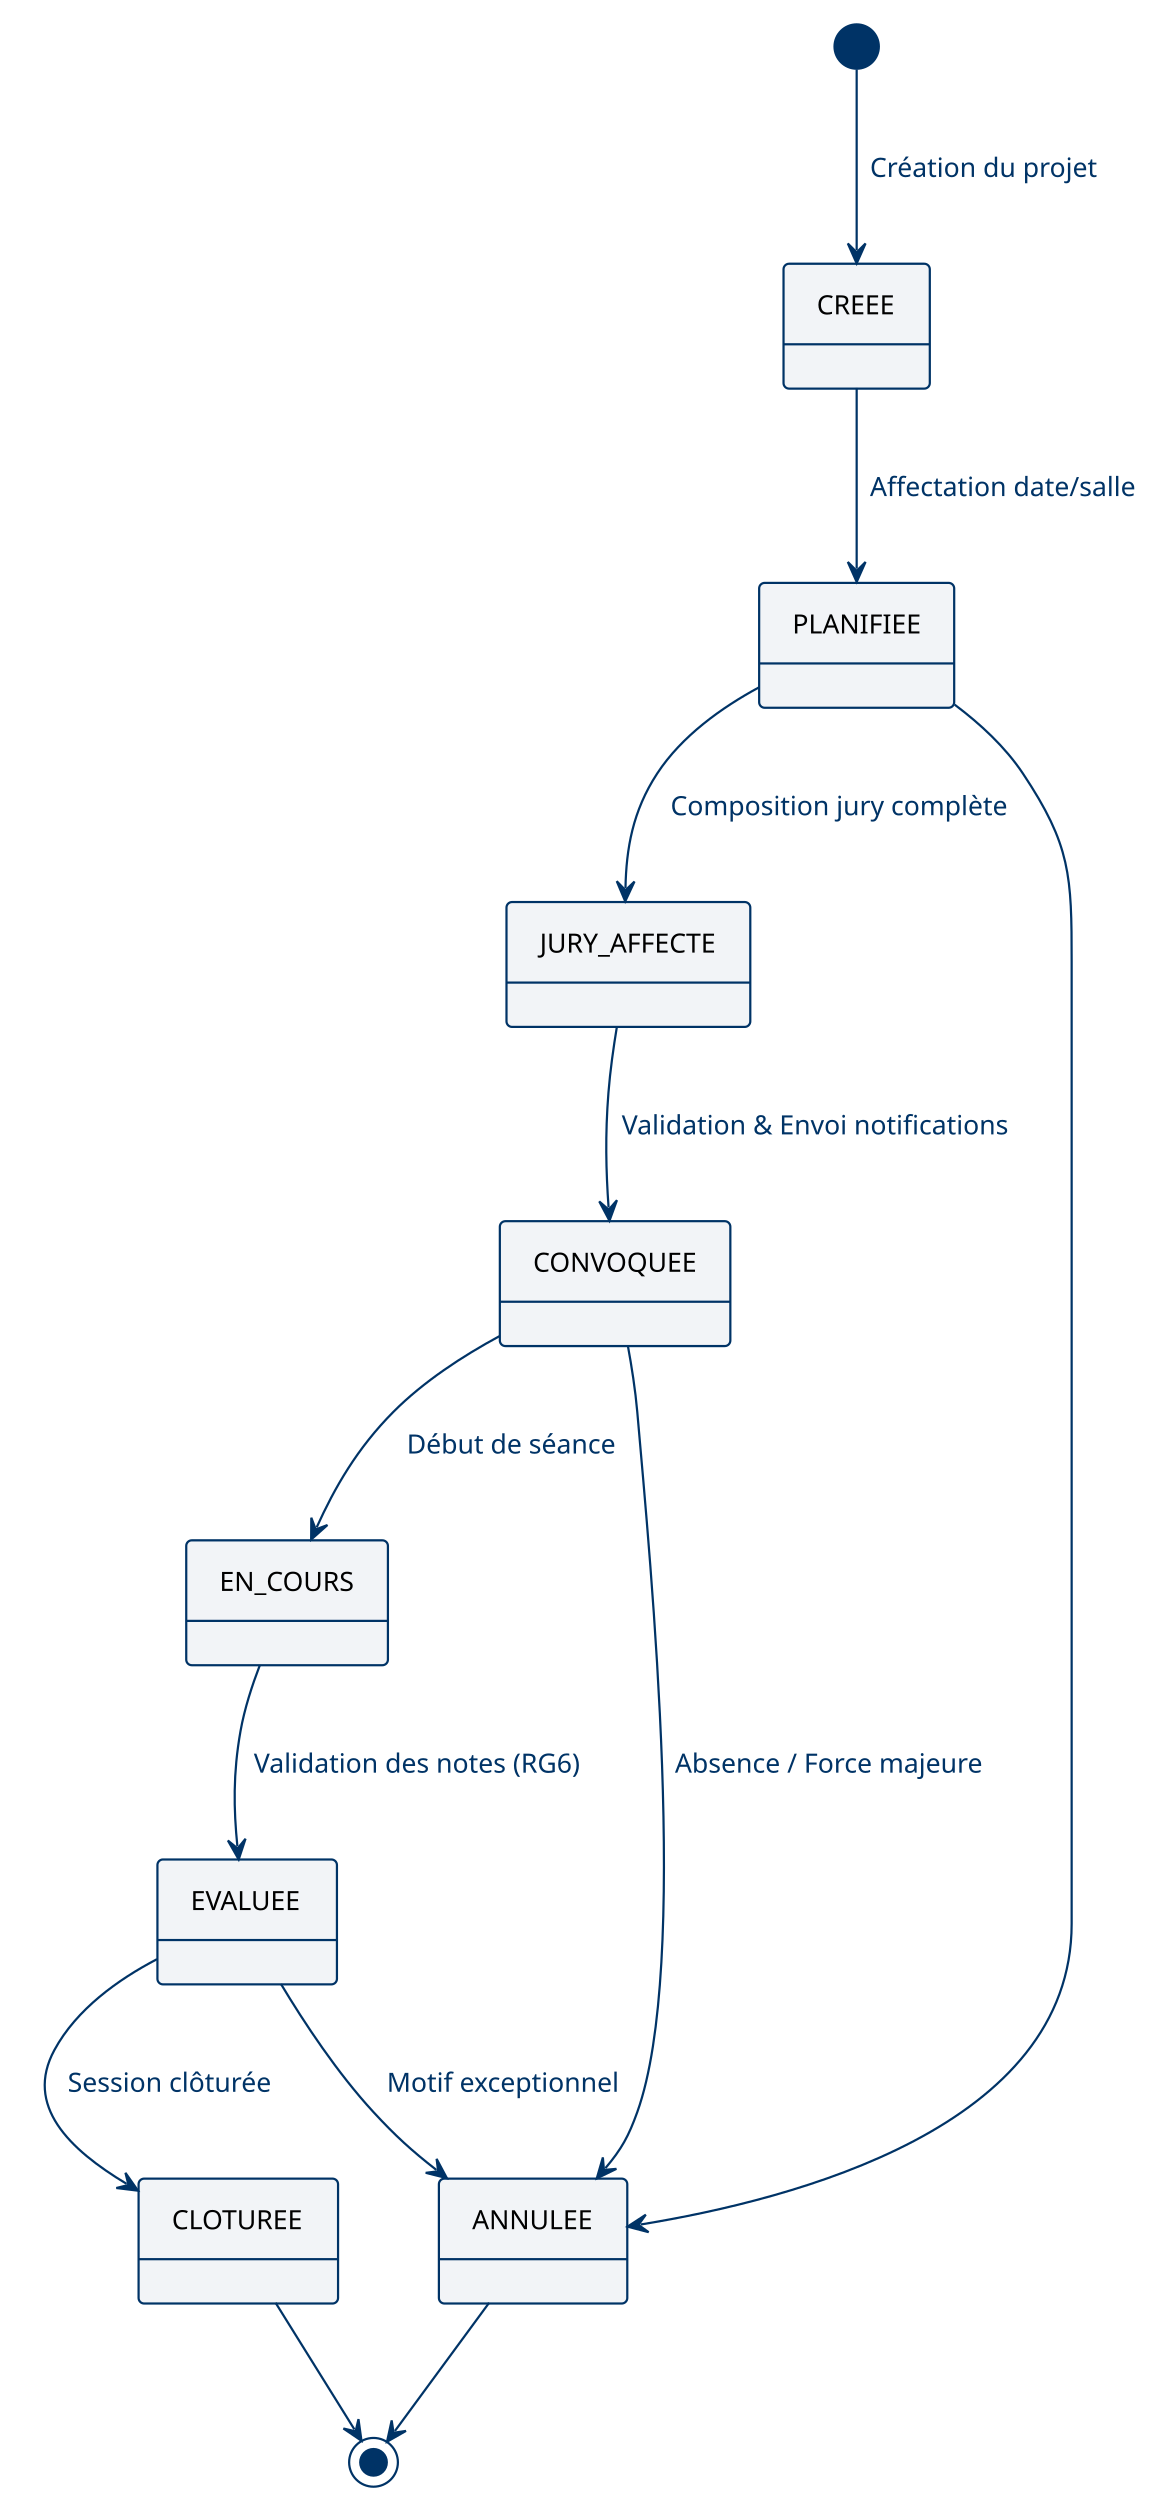
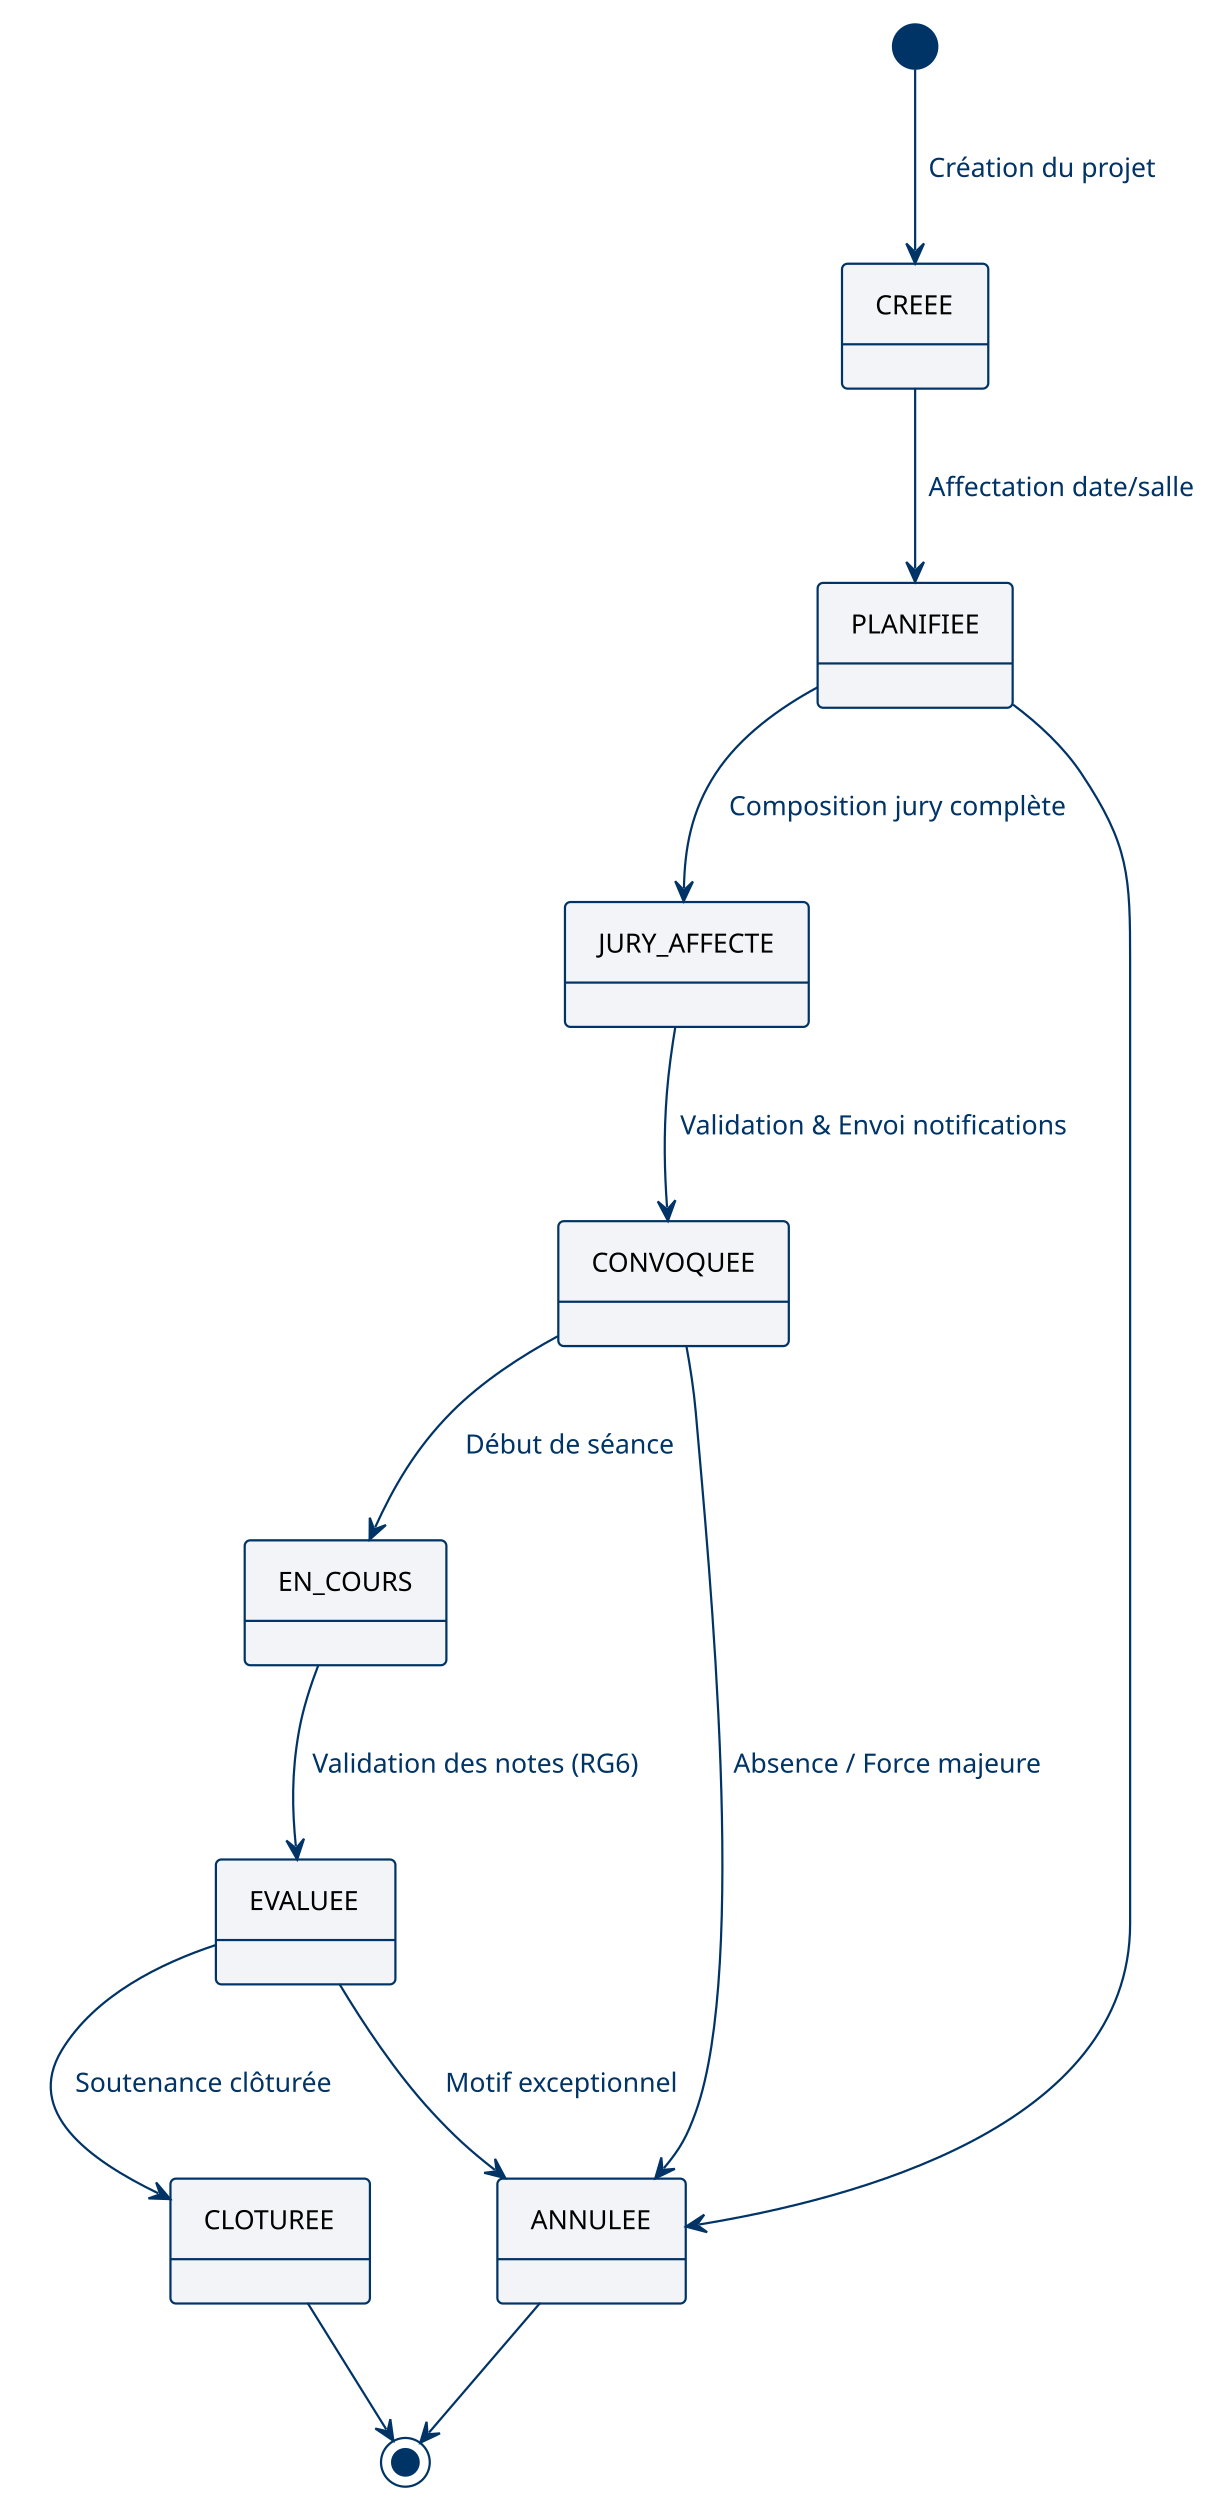
- <svg xmlns="http://www.w3.org/2000/svg" contentStyleType="text/css" height="1128px" preserveAspectRatio="none" style="width:524px;height:1128px;background:#FFFFFF;" version="1.1" viewBox="0 0 524 1128" width="524px" zoomAndPan="magnify">
+ <svg xmlns="http://www.w3.org/2000/svg" contentStyleType="text/css" height="1128px" preserveAspectRatio="none" style="width:550px;height:1128px;background:#FFFFFF;" version="1.1" viewBox="0 0 550 1128" width="550px" zoomAndPan="magnify">
  <defs />
  <g>
-     <ellipse cx="386.53" cy="21" fill="#003366" rx="10" ry="10" style="stroke:#003366;stroke-width:1.0;" />
+     <ellipse cx="412.91" cy="21" fill="#003366" rx="10" ry="10" style="stroke:#003366;stroke-width:1.0;" />
    <g id="CREEE">
-       <rect fill="#F2F4F7" height="56.344" rx="2.5" ry="2.5" style="stroke:#003366;stroke-width:1.0;" width="66" x="353.53" y="119" />
-       <line style="stroke:#003366;stroke-width:1.0;" x1="353.53" x2="419.53" y1="155.344" y2="155.344" />
-       <text fill="#000000" font-family="sans-serif" font-size="12" lengthAdjust="spacing" textLength="36" x="368.53" y="141.828">CREEE</text>
+       <rect fill="#F2F4F7" height="56.344" rx="2.5" ry="2.5" style="stroke:#003366;stroke-width:1.0;" width="66" x="379.91" y="119" />
+       <line style="stroke:#003366;stroke-width:1.0;" x1="379.91" x2="445.91" y1="155.344" y2="155.344" />
+       <text fill="#000000" font-family="sans-serif" font-size="12" lengthAdjust="spacing" textLength="36" x="394.91" y="141.828">CREEE</text>
    </g>
    <g id="PLANIFIEE">
-       <rect fill="#F2F4F7" height="56.344" rx="2.5" ry="2.5" style="stroke:#003366;stroke-width:1.0;" width="88" x="342.53" y="263" />
-       <line style="stroke:#003366;stroke-width:1.0;" x1="342.53" x2="430.53" y1="299.344" y2="299.344" />
-       <text fill="#000000" font-family="sans-serif" font-size="12" lengthAdjust="spacing" textLength="58" x="357.53" y="285.828">PLANIFIEE</text>
+       <rect fill="#F2F4F7" height="56.344" rx="2.5" ry="2.5" style="stroke:#003366;stroke-width:1.0;" width="88" x="368.91" y="263" />
+       <line style="stroke:#003366;stroke-width:1.0;" x1="368.91" x2="456.91" y1="299.344" y2="299.344" />
+       <text fill="#000000" font-family="sans-serif" font-size="12" lengthAdjust="spacing" textLength="58" x="383.91" y="285.828">PLANIFIEE</text>
    </g>
    <g id="JURY_AFFECTE">
-       <rect fill="#F2F4F7" height="56.344" rx="2.5" ry="2.5" style="stroke:#003366;stroke-width:1.0;" width="110" x="228.53" y="407" />
-       <line style="stroke:#003366;stroke-width:1.0;" x1="228.53" x2="338.53" y1="443.344" y2="443.344" />
-       <text fill="#000000" font-family="sans-serif" font-size="12" lengthAdjust="spacing" textLength="80" x="243.53" y="429.828">JURY_AFFECTE</text>
+       <rect fill="#F2F4F7" height="56.344" rx="2.5" ry="2.5" style="stroke:#003366;stroke-width:1.0;" width="110" x="254.91" y="407" />
+       <line style="stroke:#003366;stroke-width:1.0;" x1="254.91" x2="364.91" y1="443.344" y2="443.344" />
+       <text fill="#000000" font-family="sans-serif" font-size="12" lengthAdjust="spacing" textLength="80" x="269.91" y="429.828">JURY_AFFECTE</text>
    </g>
    <g id="CONVOQUEE">
-       <rect fill="#F2F4F7" height="56.344" rx="2.5" ry="2.5" style="stroke:#003366;stroke-width:1.0;" width="104" x="225.53" y="551" />
-       <line style="stroke:#003366;stroke-width:1.0;" x1="225.53" x2="329.53" y1="587.344" y2="587.344" />
-       <text fill="#000000" font-family="sans-serif" font-size="12" lengthAdjust="spacing" textLength="74" x="240.53" y="573.828">CONVOQUEE</text>
+       <rect fill="#F2F4F7" height="56.344" rx="2.5" ry="2.5" style="stroke:#003366;stroke-width:1.0;" width="104" x="251.91" y="551" />
+       <line style="stroke:#003366;stroke-width:1.0;" x1="251.91" x2="355.91" y1="587.344" y2="587.344" />
+       <text fill="#000000" font-family="sans-serif" font-size="12" lengthAdjust="spacing" textLength="74" x="266.91" y="573.828">CONVOQUEE</text>
    </g>
    <g id="EN_COURS">
-       <rect fill="#F2F4F7" height="56.344" rx="2.5" ry="2.5" style="stroke:#003366;stroke-width:1.0;" width="91" x="84.03" y="695" />
-       <line style="stroke:#003366;stroke-width:1.0;" x1="84.03" x2="175.03" y1="731.344" y2="731.344" />
-       <text fill="#000000" font-family="sans-serif" font-size="12" lengthAdjust="spacing" textLength="61" x="99.03" y="717.828">EN_COURS</text>
+       <rect fill="#F2F4F7" height="56.344" rx="2.5" ry="2.5" style="stroke:#003366;stroke-width:1.0;" width="91" x="110.41" y="695" />
+       <line style="stroke:#003366;stroke-width:1.0;" x1="110.41" x2="201.41" y1="731.344" y2="731.344" />
+       <text fill="#000000" font-family="sans-serif" font-size="12" lengthAdjust="spacing" textLength="61" x="125.41" y="717.828">EN_COURS</text>
    </g>
    <g id="EVALUEE">
-       <rect fill="#F2F4F7" height="56.344" rx="2.5" ry="2.5" style="stroke:#003366;stroke-width:1.0;" width="81" x="71.03" y="839" />
-       <line style="stroke:#003366;stroke-width:1.0;" x1="71.03" x2="152.03" y1="875.344" y2="875.344" />
-       <text fill="#000000" font-family="sans-serif" font-size="12" lengthAdjust="spacing" textLength="51" x="86.03" y="861.828">EVALUEE</text>
+       <rect fill="#F2F4F7" height="56.344" rx="2.5" ry="2.5" style="stroke:#003366;stroke-width:1.0;" width="81" x="97.41" y="839" />
+       <line style="stroke:#003366;stroke-width:1.0;" x1="97.41" x2="178.41" y1="875.344" y2="875.344" />
+       <text fill="#000000" font-family="sans-serif" font-size="12" lengthAdjust="spacing" textLength="51" x="112.41" y="861.828">EVALUEE</text>
    </g>
    <g id="CLOTUREE">
-       <rect fill="#F2F4F7" height="56.344" rx="2.5" ry="2.5" style="stroke:#003366;stroke-width:1.0;" width="90" x="62.53" y="983" />
-       <line style="stroke:#003366;stroke-width:1.0;" x1="62.53" x2="152.53" y1="1019.344" y2="1019.344" />
-       <text fill="#000000" font-family="sans-serif" font-size="12" lengthAdjust="spacing" textLength="60" x="77.53" y="1005.828">CLOTUREE</text>
+       <rect fill="#F2F4F7" height="56.344" rx="2.5" ry="2.5" style="stroke:#003366;stroke-width:1.0;" width="90" x="76.91" y="983" />
+       <line style="stroke:#003366;stroke-width:1.0;" x1="76.91" x2="166.91" y1="1019.344" y2="1019.344" />
+       <text fill="#000000" font-family="sans-serif" font-size="12" lengthAdjust="spacing" textLength="60" x="91.91" y="1005.828">CLOTUREE</text>
    </g>
    <g id="ANNULEE">
-       <rect fill="#F2F4F7" height="56.344" rx="2.5" ry="2.5" style="stroke:#003366;stroke-width:1.0;" width="85" x="198.03" y="983" />
-       <line style="stroke:#003366;stroke-width:1.0;" x1="198.03" x2="283.03" y1="1019.344" y2="1019.344" />
-       <text fill="#000000" font-family="sans-serif" font-size="12" lengthAdjust="spacing" textLength="55" x="213.03" y="1005.828">ANNULEE</text>
+       <rect fill="#F2F4F7" height="56.344" rx="2.5" ry="2.5" style="stroke:#003366;stroke-width:1.0;" width="85" x="224.41" y="983" />
+       <line style="stroke:#003366;stroke-width:1.0;" x1="224.41" x2="309.41" y1="1019.344" y2="1019.344" />
+       <text fill="#000000" font-family="sans-serif" font-size="12" lengthAdjust="spacing" textLength="55" x="239.41" y="1005.828">ANNULEE</text>
    </g>
-     <ellipse cx="168.53" cy="1111" fill="none" rx="11" ry="11" style="stroke:#003366;stroke-width:1.0;" />
-     <ellipse cx="168.53" cy="1111" fill="#003366" rx="6" ry="6" style="stroke:#003366;stroke-width:1.0;" />
+     <ellipse cx="182.91" cy="1111" fill="none" rx="11" ry="11" style="stroke:#003366;stroke-width:1.0;" />
+     <ellipse cx="182.91" cy="1111" fill="#003366" rx="6" ry="6" style="stroke:#003366;stroke-width:1.0;" />
    <g id="link_*start*_CREEE">
-       <path d="M386.53,31.32 C386.53,49.68 386.53,85.15 386.53,112.86 " fill="none" id="*start*-to-CREEE" style="stroke:#003366;stroke-width:1.0;" />
-       <polygon fill="#003366" points="386.53,118.86,390.53,109.86,386.53,113.86,382.53,109.86,386.53,118.86" style="stroke:#003366;stroke-width:1.0;" />
-       <text fill="#003366" font-family="sans-serif" font-size="12" lengthAdjust="spacing" textLength="101" x="392.53" y="79.828">Création du projet</text>
+       <path d="M412.91,31.32 C412.91,49.68 412.91,85.15 412.91,112.86 " fill="none" id="*start*-to-CREEE" style="stroke:#003366;stroke-width:1.0;" />
+       <polygon fill="#003366" points="412.91,118.86,416.91,109.86,412.91,113.86,408.91,109.86,412.91,118.86" style="stroke:#003366;stroke-width:1.0;" />
+       <text fill="#003366" font-family="sans-serif" font-size="12" lengthAdjust="spacing" textLength="101" x="418.91" y="79.828">Création du projet</text>
    </g>
    <g id="link_CREEE_PLANIFIEE">
-       <path d="M386.53,175.04 C386.53,200.15 386.53,231.35 386.53,256.57 " fill="none" id="CREEE-to-PLANIFIEE" style="stroke:#003366;stroke-width:1.0;" />
-       <polygon fill="#003366" points="386.53,262.57,390.53,253.57,386.53,257.57,382.53,253.57,386.53,262.57" style="stroke:#003366;stroke-width:1.0;" />
-       <text fill="#003366" font-family="sans-serif" font-size="12" lengthAdjust="spacing" textLength="119" x="392.53" y="223.828">Affectation date/salle</text>
+       <path d="M412.91,175.04 C412.91,200.15 412.91,231.35 412.91,256.57 " fill="none" id="CREEE-to-PLANIFIEE" style="stroke:#003366;stroke-width:1.0;" />
+       <polygon fill="#003366" points="412.91,262.57,416.91,253.57,412.91,257.57,408.91,253.57,412.91,262.57" style="stroke:#003366;stroke-width:1.0;" />
+       <text fill="#003366" font-family="sans-serif" font-size="12" lengthAdjust="spacing" textLength="119" x="418.91" y="223.828">Affectation date/salle</text>
    </g>
    <g id="link_PLANIFIEE_JURY_AFFECTE">
-       <path d="M342.5,310.11 C325.52,319.29 307.56,332.13 296.53,349 C285.42,365.99 282.568,382.921 282.218,400.681 " fill="none" id="PLANIFIEE-to-JURY_AFFECTE" style="stroke:#003366;stroke-width:1.0;" />
-       <polygon fill="#003366" points="282.1,406.68,286.277,397.761,282.199,401.681,278.278,397.603,282.1,406.68" style="stroke:#003366;stroke-width:1.0;" />
-       <text fill="#003366" font-family="sans-serif" font-size="12" lengthAdjust="spacing" textLength="149" x="302.53" y="367.828">Composition jury complète</text>
+       <path d="M368.88,310.11 C351.9,319.29 333.95,332.13 322.91,349 C311.81,365.99 308.948,382.921 308.598,400.681 " fill="none" id="PLANIFIEE-to-JURY_AFFECTE" style="stroke:#003366;stroke-width:1.0;" />
+       <polygon fill="#003366" points="308.48,406.68,312.657,397.761,308.579,401.681,304.658,397.603,308.48,406.68" style="stroke:#003366;stroke-width:1.0;" />
+       <text fill="#003366" font-family="sans-serif" font-size="12" lengthAdjust="spacing" textLength="149" x="328.91" y="367.828">Composition jury complète</text>
    </g>
    <g id="link_JURY_AFFECTE_CONVOQUEE">
-       <path d="M278.36,463.15 C276.8,472.56 275.3,483.21 274.53,493 C273.02,512.28 273.424,528.104 274.584,544.804 " fill="none" id="JURY_AFFECTE-to-CONVOQUEE" style="stroke:#003366;stroke-width:1.0;" />
-       <polygon fill="#003366" points="275,550.79,278.367,541.534,274.654,545.802,270.386,542.089,275,550.79" style="stroke:#003366;stroke-width:1.0;" />
-       <text fill="#003366" font-family="sans-serif" font-size="12" lengthAdjust="spacing" textLength="171" x="280.53" y="511.828">Validation &amp; Envoi notifications</text>
+       <path d="M304.74,463.15 C303.18,472.56 301.68,483.21 300.91,493 C299.4,512.28 299.801,528.105 300.971,544.805 " fill="none" id="JURY_AFFECTE-to-CONVOQUEE" style="stroke:#003366;stroke-width:1.0;" />
+       <polygon fill="#003366" points="301.39,550.79,304.751,541.533,301.041,545.802,296.771,542.092,301.39,550.79" style="stroke:#003366;stroke-width:1.0;" />
+       <text fill="#003366" font-family="sans-serif" font-size="12" lengthAdjust="spacing" textLength="171" x="306.91" y="511.828">Validation &amp; Envoi notifications</text>
    </g>
    <g id="link_CONVOQUEE_EN_COURS">
-       <path d="M225.3,602.9 C208.7,611.88 191.14,623.34 177.53,637 C161.15,653.45 151.027,671.175 142.867,689.175 " fill="none" id="CONVOQUEE-to-EN_COURS" style="stroke:#003366;stroke-width:1.0;" />
-       <polygon fill="#003366" points="140.39,694.64,147.749,688.095,142.454,690.086,140.463,684.791,140.39,694.64" style="stroke:#003366;stroke-width:1.0;" />
-       <text fill="#003366" font-family="sans-serif" font-size="12" lengthAdjust="spacing" textLength="94" x="183.53" y="655.828">Début de séance</text>
+       <path d="M251.68,602.9 C235.08,611.88 217.52,623.34 203.91,637 C187.53,653.45 177.42,671.177 169.25,689.177 " fill="none" id="CONVOQUEE-to-EN_COURS" style="stroke:#003366;stroke-width:1.0;" />
+       <polygon fill="#003366" points="166.77,694.64,174.132,688.098,168.837,690.087,166.847,684.791,166.77,694.64" style="stroke:#003366;stroke-width:1.0;" />
+       <text fill="#003366" font-family="sans-serif" font-size="12" lengthAdjust="spacing" textLength="94" x="209.91" y="655.828">Début de séance</text>
    </g>
    <g id="link_EN_COURS_EVALUEE">
-       <path d="M117.26,751.28 C113.71,760.53 110.31,771.03 108.53,781 C105.11,800.19 105.423,816.22 107.103,833.03 " fill="none" id="EN_COURS-to-EVALUEE" style="stroke:#003366;stroke-width:1.0;" />
-       <polygon fill="#003366" points="107.7,839,110.785,829.647,107.203,834.025,102.825,830.442,107.7,839" style="stroke:#003366;stroke-width:1.0;" />
-       <text fill="#003366" font-family="sans-serif" font-size="12" lengthAdjust="spacing" textLength="146" x="114.53" y="799.828">Validation des notes (RG6)</text>
+       <path d="M143.64,751.28 C140.09,760.53 136.69,771.03 134.91,781 C131.49,800.19 131.803,816.22 133.483,833.03 " fill="none" id="EN_COURS-to-EVALUEE" style="stroke:#003366;stroke-width:1.0;" />
+       <polygon fill="#003366" points="134.08,839,137.165,829.647,133.583,834.025,129.205,830.442,134.08,839" style="stroke:#003366;stroke-width:1.0;" />
+       <text fill="#003366" font-family="sans-serif" font-size="12" lengthAdjust="spacing" textLength="146" x="140.91" y="799.828">Validation des notes (RG6)</text>
    </g>
    <g id="link_EVALUEE_CLOTUREE">
-       <path d="M70.87,883.96 C53.29,893.14 34.49,906.57 24.53,925 C11,950.04 31.035,969.693 57.115,985.343 " fill="none" id="EVALUEE-to-CLOTUREE" style="stroke:#003366;stroke-width:1.0;" />
-       <polygon fill="#003366" points="62.26,988.43,56.601,980.369,57.973,985.857,52.485,987.229,62.26,988.43" style="stroke:#003366;stroke-width:1.0;" />
-       <text fill="#003366" font-family="sans-serif" font-size="12" lengthAdjust="spacing" textLength="92" x="30.53" y="943.828">Session clôturée</text>
+       <path d="M97.26,877.63 C72.55,885.8 42.95,900.28 27.91,925 C11,952.82 39.659,974.267 71.409,989.627 " fill="none" id="EVALUEE-to-CLOTUREE" style="stroke:#003366;stroke-width:1.0;" />
+       <polygon fill="#003366" points="76.81,992.24,70.45,984.72,72.309,990.062,66.966,991.921,76.81,992.24" style="stroke:#003366;stroke-width:1.0;" />
+       <text fill="#003366" font-family="sans-serif" font-size="12" lengthAdjust="spacing" textLength="115" x="33.91" y="943.828">Soutenance clôturée</text>
    </g>
    <g id="link_EVALUEE_ANNULEE">
-       <path d="M126.79,895.21 C137.29,912.71 152.26,935.38 168.53,953 C178.38,963.66 185.591,970.248 196.901,979.078 " fill="none" id="EVALUEE-to-ANNULEE" style="stroke:#003366;stroke-width:1.0;" />
-       <polygon fill="#003366" points="201.63,982.77,196.998,974.079,197.689,979.693,192.074,980.384,201.63,982.77" style="stroke:#003366;stroke-width:1.0;" />
-       <text fill="#003366" font-family="sans-serif" font-size="12" lengthAdjust="spacing" textLength="103" x="174.53" y="943.828">Motif exceptionnel</text>
+       <path d="M153.17,895.21 C163.68,912.71 178.64,935.38 194.91,953 C204.76,963.66 211.971,970.248 223.281,979.078 " fill="none" id="EVALUEE-to-ANNULEE" style="stroke:#003366;stroke-width:1.0;" />
+       <polygon fill="#003366" points="228.01,982.77,223.377,974.079,224.069,979.693,218.454,980.384,228.01,982.77" style="stroke:#003366;stroke-width:1.0;" />
+       <text fill="#003366" font-family="sans-serif" font-size="12" lengthAdjust="spacing" textLength="103" x="200.91" y="943.828">Motif exceptionnel</text>
    </g>
    <g id="link_CONVOQUEE_ANNULEE">
-       <path d="M283.28,607.13 C285.01,616.54 286.68,627.19 287.53,637 C293.62,706.96 311.27,886.91 287.53,953 C283.63,963.86 280.529,969.544 273.139,978.304 " fill="none" id="CONVOQUEE-to-ANNULEE" style="stroke:#003366;stroke-width:1.0;" />
-       <polygon fill="#003366" points="269.27,982.89,278.131,978.59,272.494,979.068,272.016,973.432,269.27,982.89" style="stroke:#003366;stroke-width:1.0;" />
-       <text fill="#003366" font-family="sans-serif" font-size="12" lengthAdjust="spacing" textLength="139" x="304.53" y="799.828">Absence / Force majeure</text>
+       <path d="M309.66,607.13 C311.4,616.54 313.06,627.19 313.91,637 C320,706.96 337.65,886.91 313.91,953 C310.01,963.86 306.922,969.547 299.522,978.307 " fill="none" id="CONVOQUEE-to-ANNULEE" style="stroke:#003366;stroke-width:1.0;" />
+       <polygon fill="#003366" points="295.65,982.89,304.514,978.596,298.877,979.07,298.402,973.433,295.65,982.89" style="stroke:#003366;stroke-width:1.0;" />
+       <text fill="#003366" font-family="sans-serif" font-size="12" lengthAdjust="spacing" textLength="139" x="330.91" y="799.828">Absence / Force majeure</text>
    </g>
    <g id="link_PLANIFIEE_ANNULEE">
-       <path d="M430.74,317.94 C442.21,326.54 453.56,337.02 461.53,349 C483.15,381.49 483.53,394.98 483.53,434 C483.53,434 483.53,434 483.53,868 C483.53,959.74 358.752,992.324 289.062,1003.694 " fill="none" id="PLANIFIEE-to-ANNULEE" style="stroke:#003366;stroke-width:1.0;" />
-       <polygon fill="#003366" points="283.14,1004.66,292.667,1007.159,288.075,1003.855,291.378,999.263,283.14,1004.66" style="stroke:#003366;stroke-width:1.0;" />
+       <path d="M457.12,317.94 C468.59,326.54 479.94,337.02 487.91,349 C509.53,381.49 509.91,394.98 509.91,434 C509.91,434 509.91,434 509.91,868 C509.91,959.74 385.132,992.324 315.442,1003.694 " fill="none" id="PLANIFIEE-to-ANNULEE" style="stroke:#003366;stroke-width:1.0;" />
+       <polygon fill="#003366" points="309.52,1004.66,319.047,1007.159,314.455,1003.855,317.759,999.263,309.52,1004.66" style="stroke:#003366;stroke-width:1.0;" />
    </g>
    <g id="link_ANNULEE_*end*">
-       <path d="M220.67,1039.04 C205.18,1060.11 188.233,1083.185 178.173,1096.875 " fill="none" id="ANNULEE-to-*end*" style="stroke:#003366;stroke-width:1.0;" />
-       <polygon fill="#003366" points="174.62,1101.71,183.173,1096.826,177.581,1097.681,176.726,1092.089,174.62,1101.71" style="stroke:#003366;stroke-width:1.0;" />
+       <path d="M243.74,1039.04 C225.48,1060.34 205.147,1084.076 193.547,1097.596 " fill="none" id="ANNULEE-to-*end*" style="stroke:#003366;stroke-width:1.0;" />
+       <polygon fill="#003366" points="189.64,1102.15,198.536,1097.924,192.896,1098.355,192.465,1092.715,189.64,1102.15" style="stroke:#003366;stroke-width:1.0;" />
    </g>
    <g id="link_CLOTUREE_*end*">
-       <path d="M124.36,1039.04 C137.34,1059.89 151.31,1082.326 159.93,1096.176 " fill="none" id="CLOTUREE-to-*end*" style="stroke:#003366;stroke-width:1.0;" />
-       <polygon fill="#003366" points="163.1,1101.27,161.74,1091.515,160.458,1097.025,154.948,1095.743,163.1,1101.27" style="stroke:#003366;stroke-width:1.0;" />
+       <path d="M138.74,1039.04 C151.72,1059.89 165.69,1082.326 174.31,1096.176 " fill="none" id="CLOTUREE-to-*end*" style="stroke:#003366;stroke-width:1.0;" />
+       <polygon fill="#003366" points="177.48,1101.27,176.12,1091.515,174.838,1097.025,169.328,1095.743,177.48,1101.27" style="stroke:#003366;stroke-width:1.0;" />
    </g>
  </g>
</svg>
